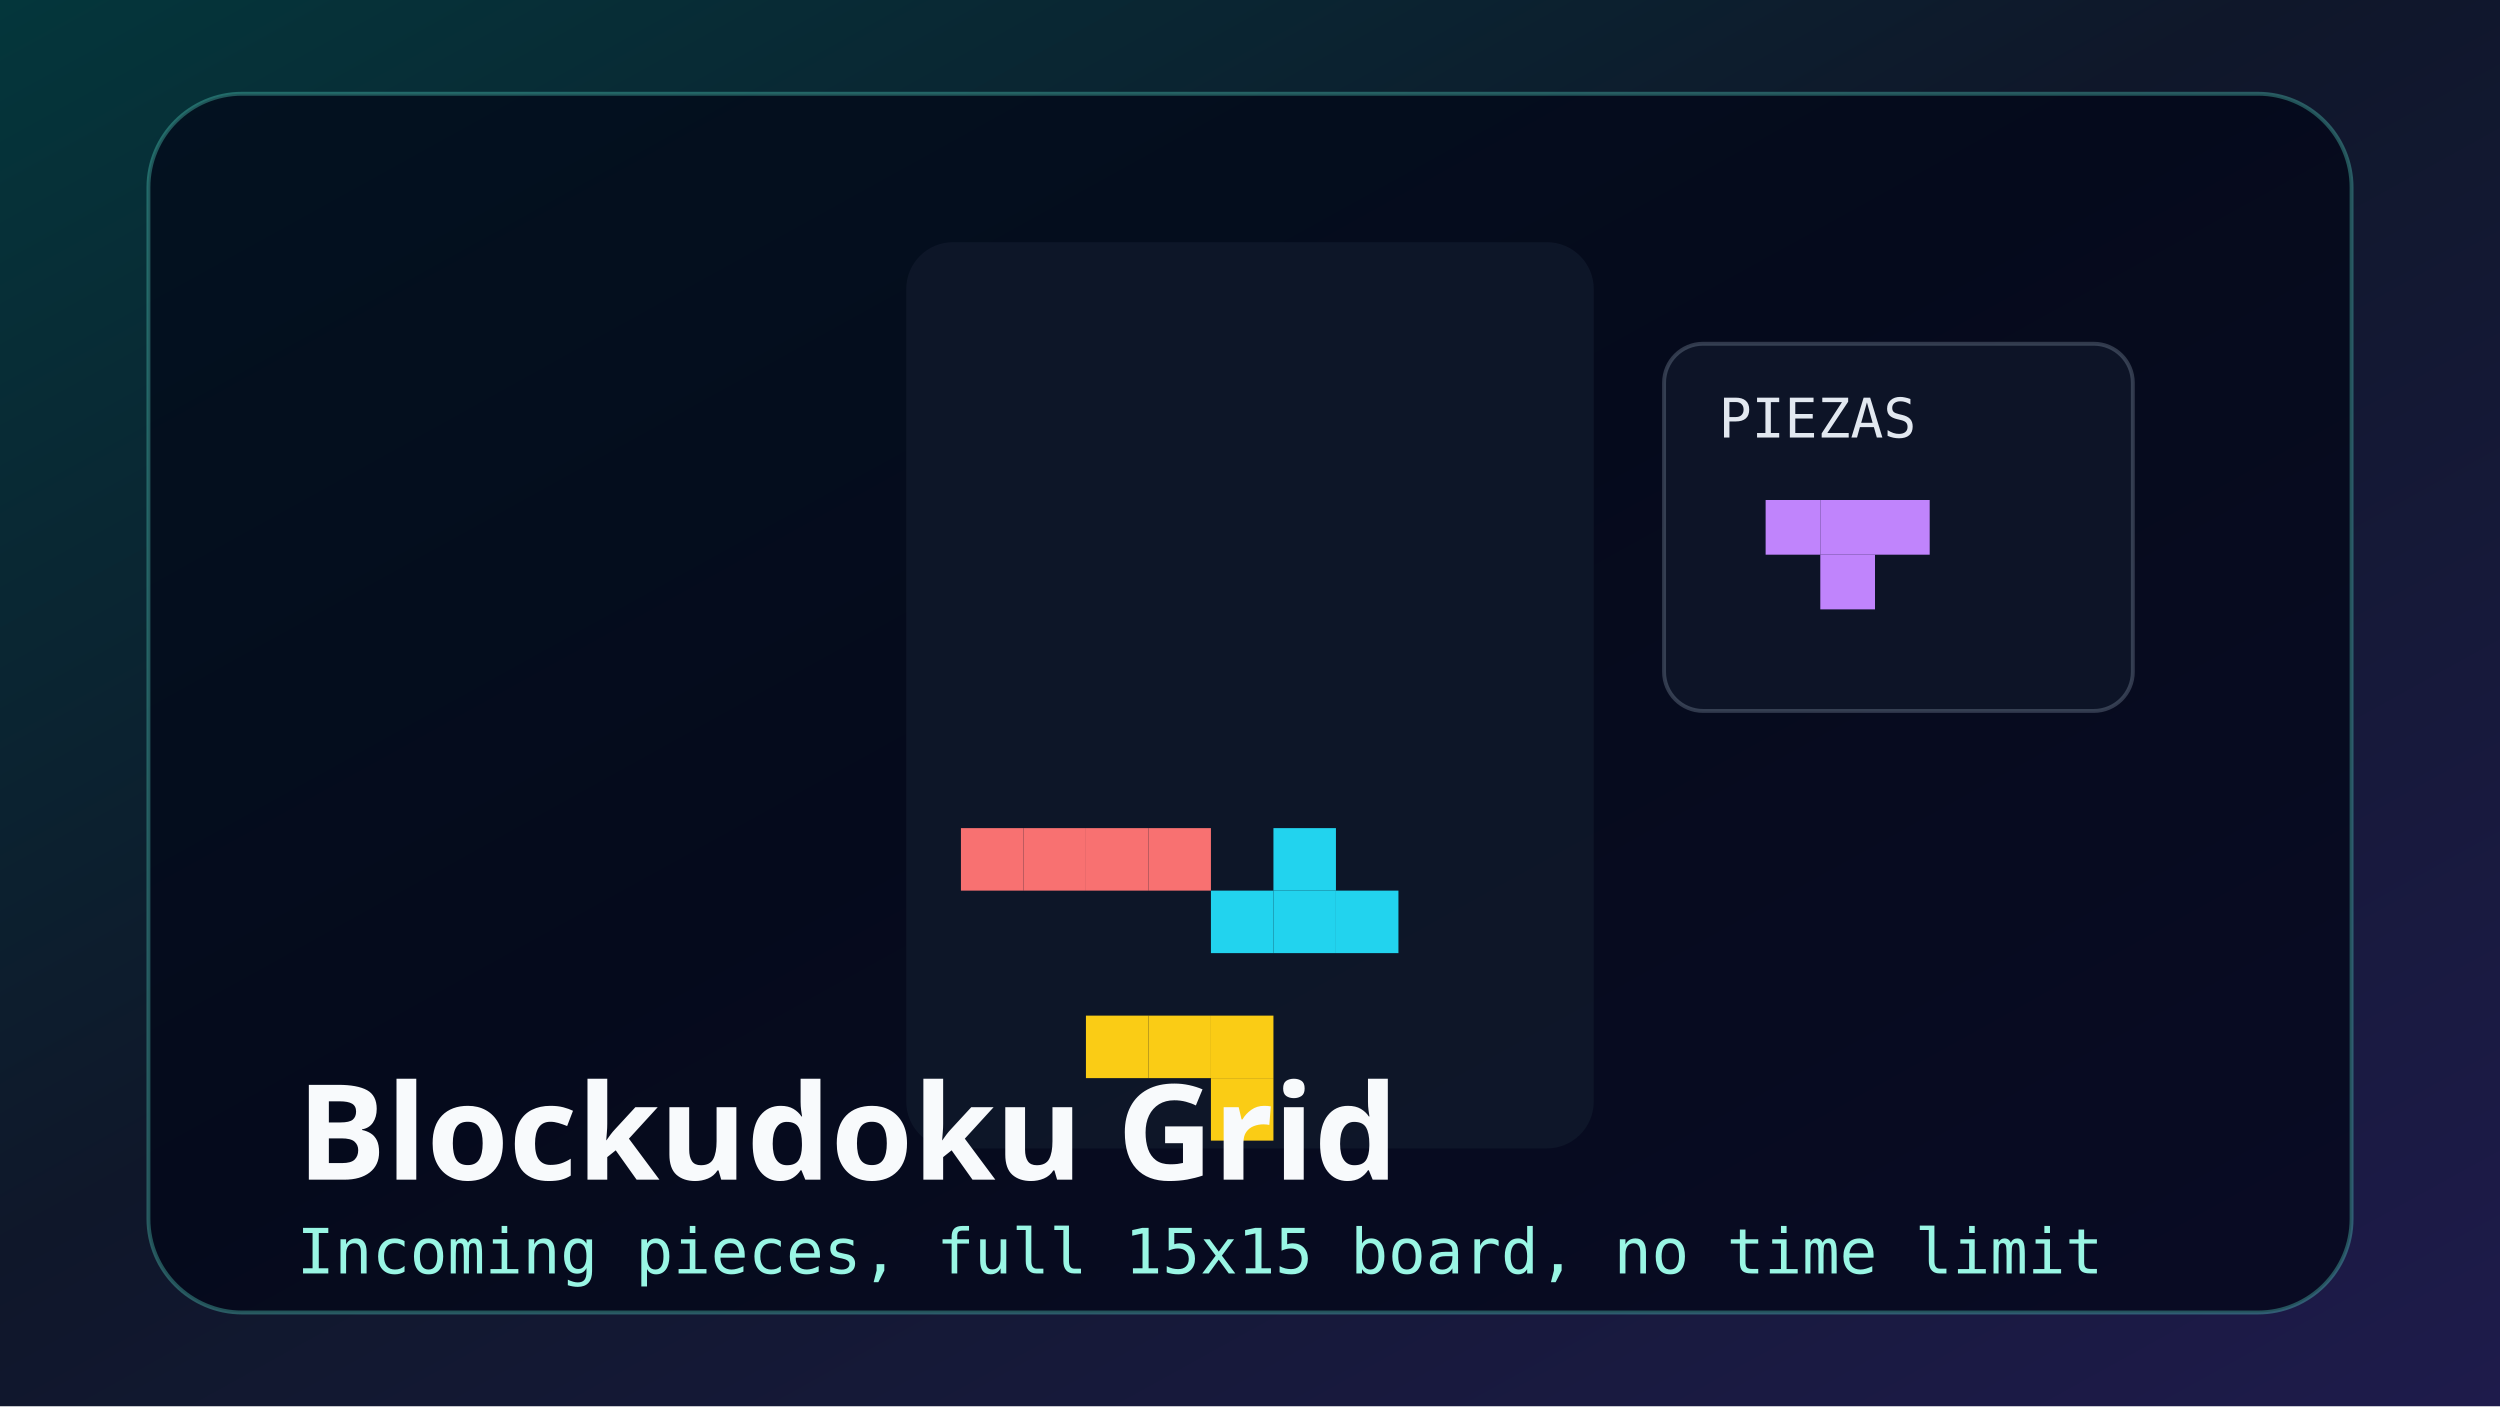
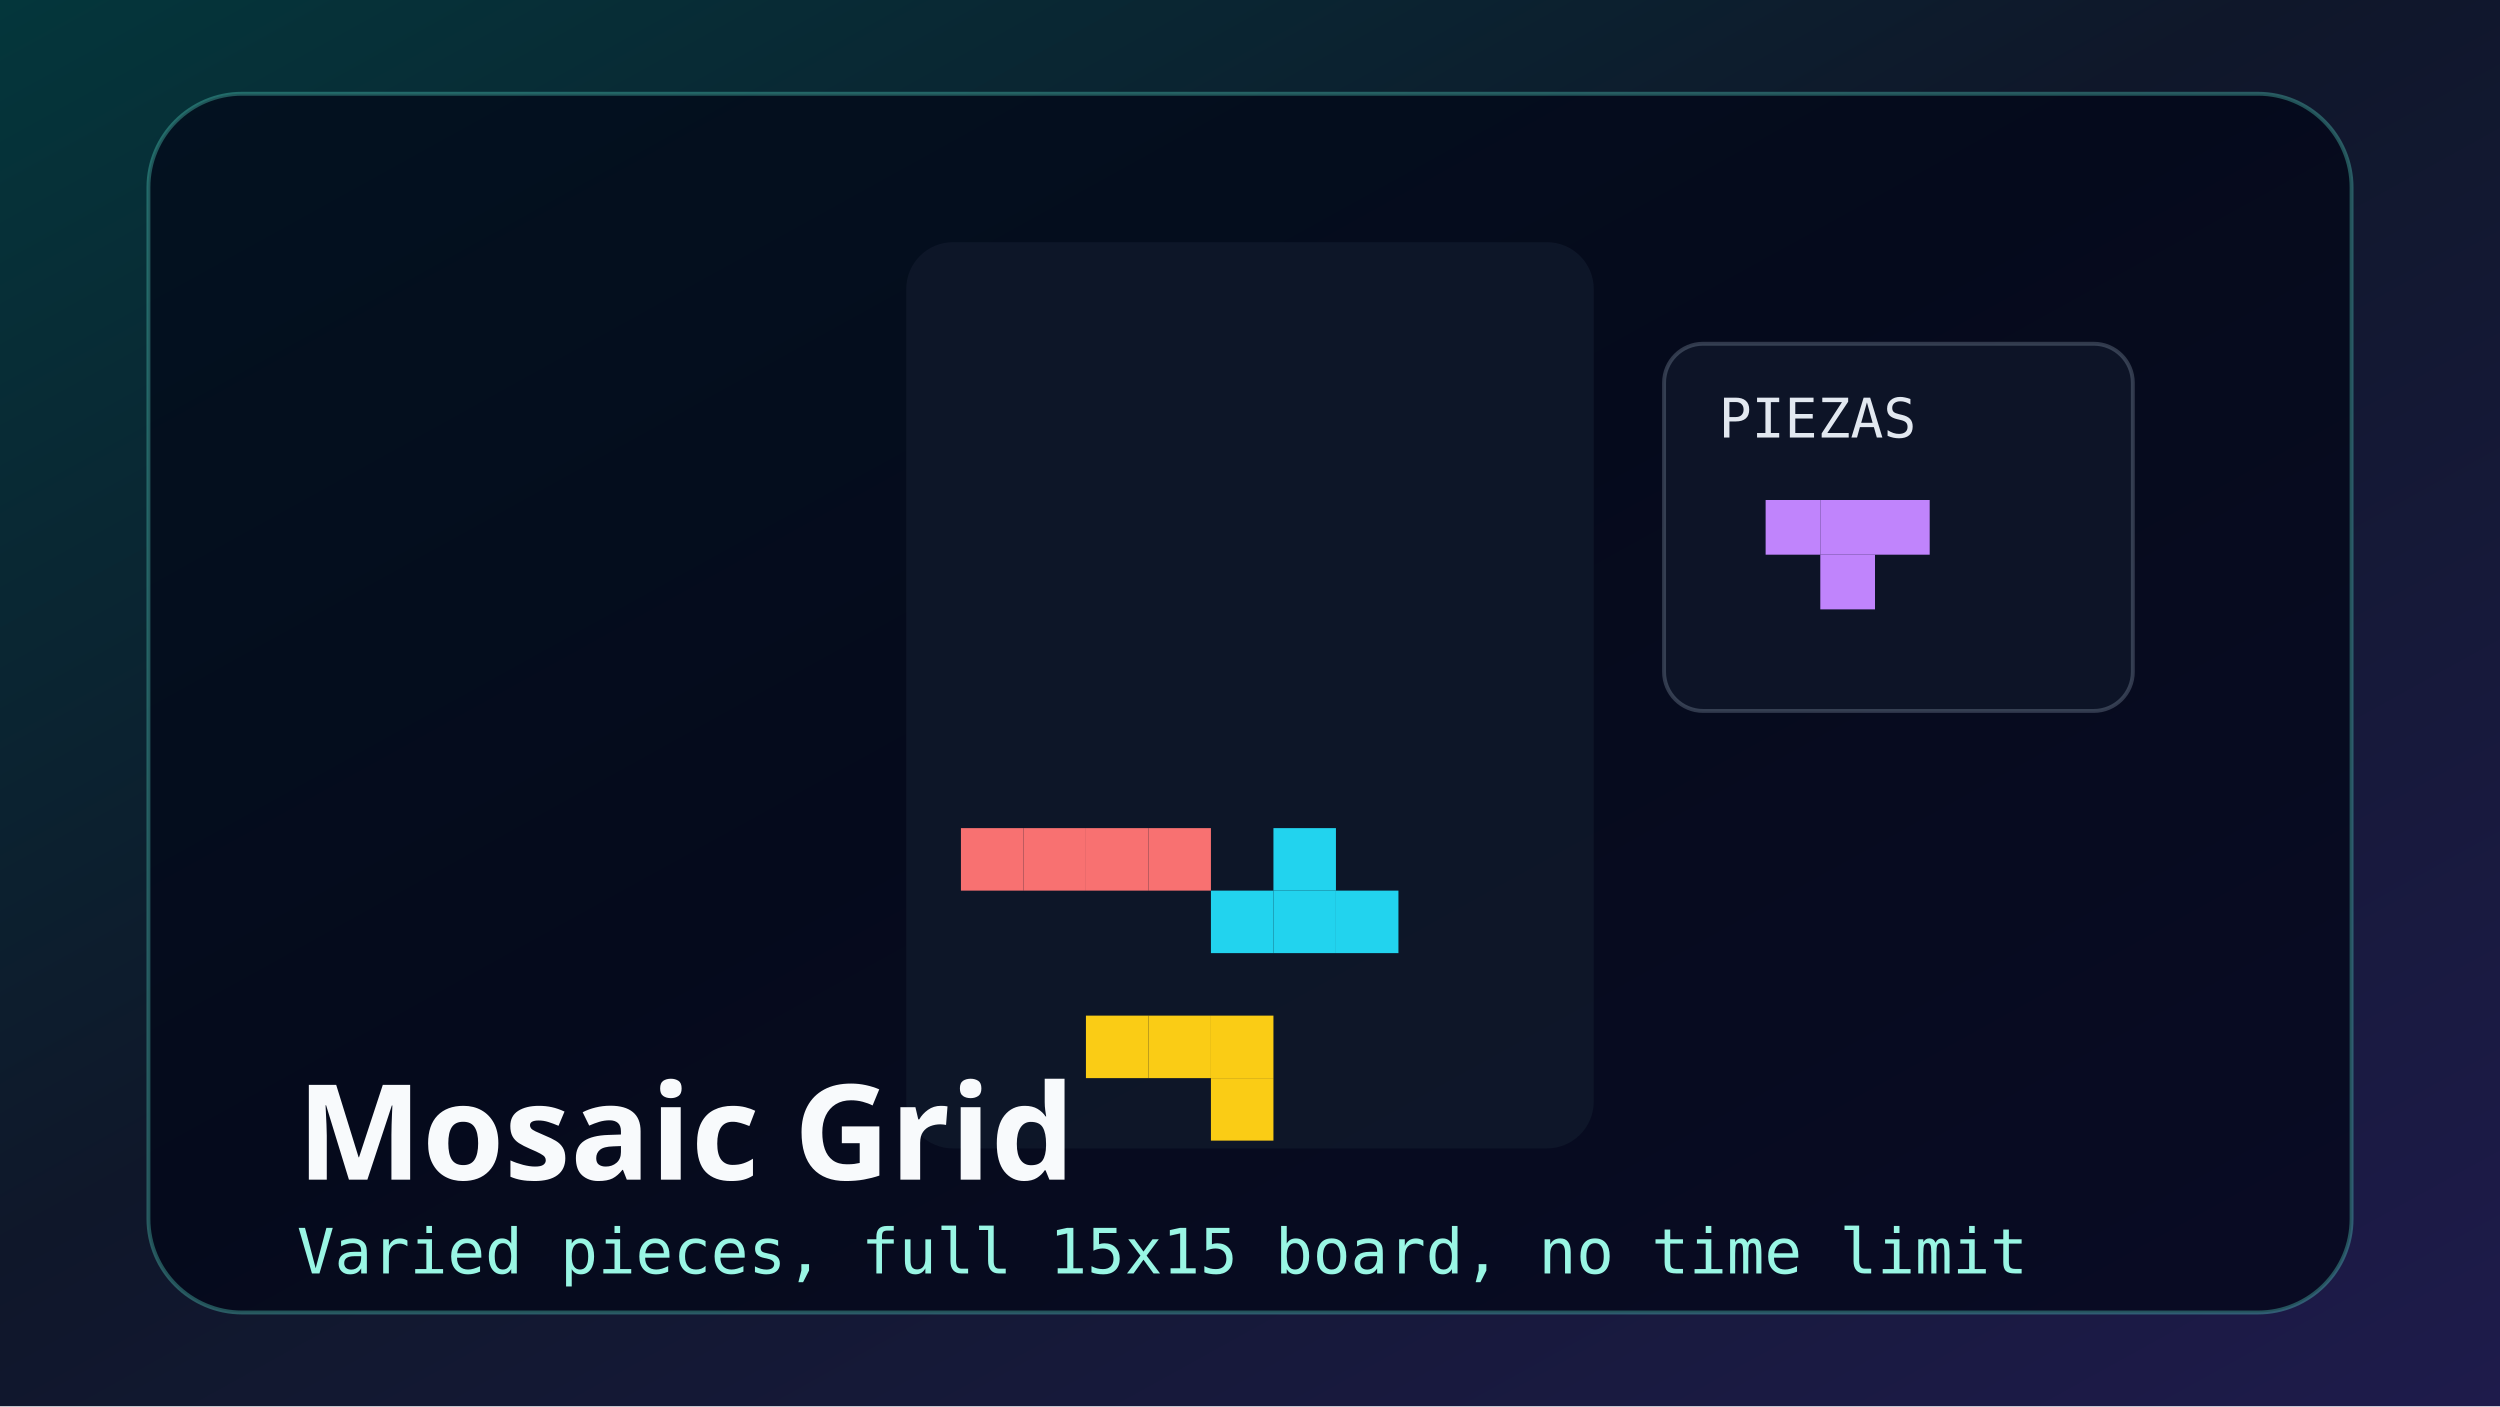
- <svg xmlns="http://www.w3.org/2000/svg" viewBox="0 0 640 360" role="img" aria-label="Blockudoku Grid">
+ <svg xmlns="http://www.w3.org/2000/svg" viewBox="0 0 640 360" role="img" aria-label="Mosaic Grid">
  <defs>
    <linearGradient id="bg" x1="0" y1="0" x2="1" y2="1">
      <stop offset="0%" stop-color="#04363b" />
      <stop offset="45%" stop-color="#0f172a" />
      <stop offset="100%" stop-color="#1e1b4b" />
    </linearGradient>
  </defs>
  <rect width="640" height="360" fill="url(#bg)" />
  <rect x="38" y="24" width="564" height="312" rx="24" fill="rgba(2,6,23,0.72)" stroke="rgba(94,234,212,0.32)" />
  <rect x="232" y="62" width="176" height="232" rx="12" fill="rgba(15,23,42,0.92)" />
  <g transform="translate(246 76)">
    <rect x="0" y="136" width="16" height="16" fill="#f87171" />
    <rect x="16" y="136" width="16" height="16" fill="#f87171" />
    <rect x="32" y="136" width="16" height="16" fill="#f87171" />
    <rect x="48" y="136" width="16" height="16" fill="#f87171" />
    <rect x="64" y="152" width="16" height="16" fill="#22d3ee" />
    <rect x="80" y="152" width="16" height="16" fill="#22d3ee" />
    <rect x="96" y="152" width="16" height="16" fill="#22d3ee" />
    <rect x="80" y="136" width="16" height="16" fill="#22d3ee" />
    <rect x="32" y="184" width="16" height="16" fill="#facc15" />
    <rect x="48" y="184" width="16" height="16" fill="#facc15" />
    <rect x="64" y="184" width="16" height="16" fill="#facc15" />
    <rect x="64" y="200" width="16" height="16" fill="#facc15" />
  </g>
  <rect x="426" y="88" width="120" height="94" rx="10" fill="rgba(15,23,42,0.8)" stroke="rgba(148,163,184,0.3)" />
  <text x="440" y="112" fill="#e2e8f0" font-size="14" font-family="'JetBrains Mono','Consolas',monospace">PIEZAS</text>
  <rect x="452" y="128" width="14" height="14" fill="#c084fc" />
  <rect x="466" y="128" width="14" height="14" fill="#c084fc" />
  <rect x="480" y="128" width="14" height="14" fill="#c084fc" />
  <rect x="466" y="142" width="14" height="14" fill="#c084fc" />
-   <text x="76" y="302" fill="#f8fafc" font-size="34" font-family="'Bricolage Grotesque','Segoe UI',sans-serif" font-weight="700">Blockudoku Grid</text>
-   <text x="76" y="326" fill="#99f6e4" font-size="16" font-family="'JetBrains Mono','Consolas',monospace">Incoming pieces, full 15x15 board, no time limit</text>
+   <text x="76" y="302" fill="#f8fafc" font-size="34" font-family="'Bricolage Grotesque','Segoe UI',sans-serif" font-weight="700">Mosaic Grid</text>
+   <text x="76" y="326" fill="#99f6e4" font-size="16" font-family="'JetBrains Mono','Consolas',monospace">Varied pieces, full 15x15 board, no time limit</text>
</svg>
